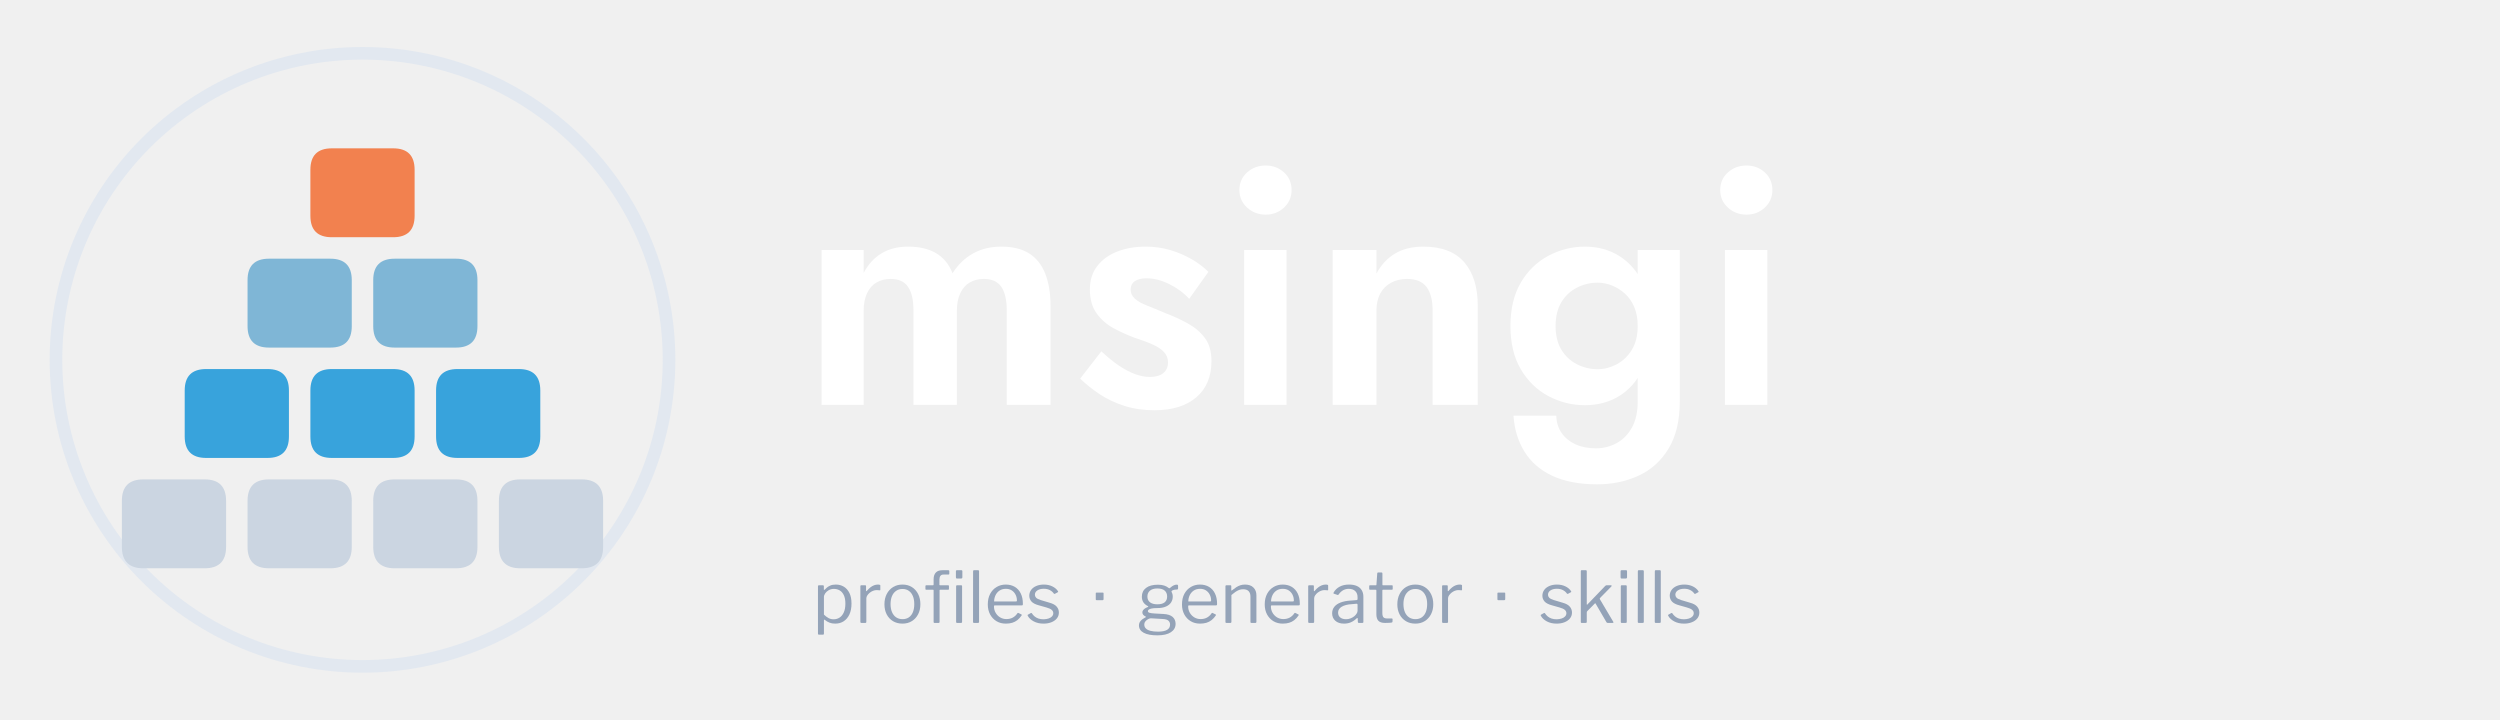
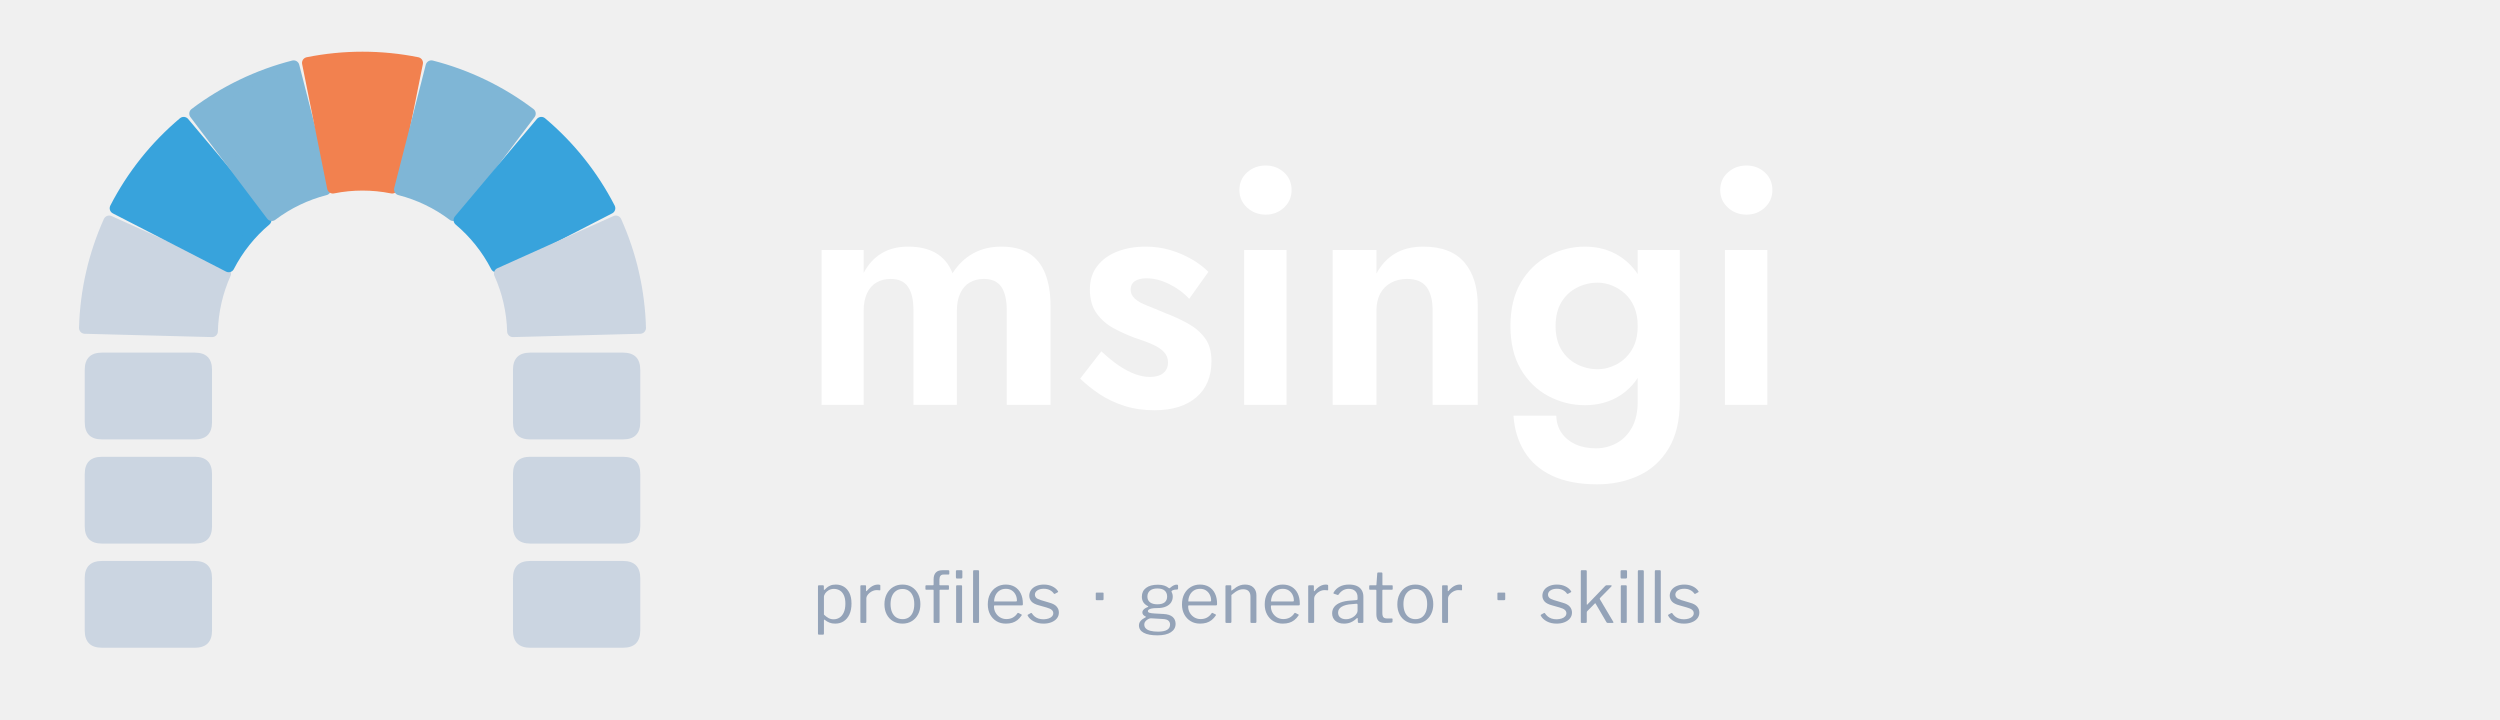
<svg xmlns="http://www.w3.org/2000/svg" xmlns:xlink="http://www.w3.org/1999/xlink" width="475.2pt" height="136.8pt" viewBox="0 0 475.2 136.8" version="1.1">
  <defs>
    <style type="text/css">*{stroke-linejoin: round; stroke-linecap: butt}</style>
  </defs>
  <g id="figure_1">
    <g id="patch_1">
      <path d="M 0 136.8 L 475.2 136.8 L 475.2 0 L 0 0 L 0 136.8 z " style="fill: none" />
    </g>
    <g id="axes_1">
      <g id="patch_2">
-         <path d="M 68.904 126.667 C 84.357 126.667 99.178 120.527 110.105 109.601 C 121.031 98.674 127.171 83.853 127.171 68.4 C 127.171 52.947 121.031 38.126 110.105 27.199 C 99.178 16.273 84.357 10.133 68.904 10.133 C 53.451 10.133 38.63 16.273 27.703 27.199 C 16.777 38.126 10.637 52.947 10.637 68.4 C 10.637 83.853 16.777 98.674 27.703 109.601 C 38.63 120.527 53.451 126.667 68.904 126.667 L 68.904 126.667 z " clip-path="url(#pb262db36e1)" style="fill: none; stroke: #e2e8f0; stroke-width: 2.4; stroke-linejoin: miter" />
+         <path d="M 20.749 42.069 C 19.317 45.253 18.205 48.572 17.428 51.976 C 16.651 55.38 16.213 58.853 16.122 62.343 L 40.314 62.976 C 40.363 61.086 40.6 59.205 41.021 57.361 C 41.442 55.517 42.045 53.72 42.82 51.995 z " clip-path="url(#p1ad1c3fee5)" style="fill: #cbd5e1; stroke: #cbd5e1; stroke-width: 2.2" />
      </g>
      <g id="patch_3">
-         <path d="M 27.243 108.021 L 38.897 108.021 Q 42.975 108.021 42.975 103.943 L 42.975 95.203 Q 42.975 91.124 38.897 91.124 L 27.243 91.124 Q 23.165 91.124 23.165 95.203 L 23.165 103.943 Q 23.165 108.021 27.243 108.021 z " clip-path="url(#pb262db36e1)" style="fill: #cbd5e1" />
+         <path d="M 34.914 23.32 C 32.243 25.568 29.8 28.075 27.623 30.805 C 25.446 33.535 23.546 36.474 21.949 39.579 L 43.47 50.646 C 44.335 48.964 45.364 47.372 46.544 45.893 C 47.723 44.415 49.046 43.057 50.493 41.839 z " clip-path="url(#p1ad1c3fee5)" style="fill: #38a3dc; stroke: #38a3dc; stroke-width: 2.2" />
      </g>
      <g id="patch_4">
-         <path d="M 51.133 108.021 L 62.786 108.021 Q 66.865 108.021 66.865 103.943 L 66.865 95.203 Q 66.865 91.124 62.786 91.124 L 51.133 91.124 Q 47.054 91.124 47.054 95.203 L 47.054 103.943 Q 47.054 108.021 51.133 108.021 z " clip-path="url(#pb262db36e1)" style="fill: #cbd5e1" />
+         <path d="M 55.811 12.574 C 52.429 13.44 49.141 14.639 45.995 16.154 C 42.849 17.669 39.861 19.492 37.076 21.597 L 51.664 40.906 C 53.173 39.765 54.791 38.778 56.495 37.957 C 58.199 37.137 59.98 36.487 61.812 36.018 z " clip-path="url(#p1ad1c3fee5)" style="fill: #7fb6d6; stroke: #7fb6d6; stroke-width: 2.2" />
      </g>
      <g id="patch_5">
-         <path d="M 75.022 108.021 L 86.675 108.021 Q 90.754 108.021 90.754 103.943 L 90.754 95.203 Q 90.754 91.124 86.675 91.124 L 75.022 91.124 Q 70.943 91.124 70.943 95.203 L 70.943 103.943 Q 70.943 108.021 75.022 108.021 z " clip-path="url(#pb262db36e1)" style="fill: #cbd5e1" />
+         <path d="M 79.302 11.959 C 75.878 11.271 72.396 10.925 68.904 10.925 C 65.412 10.925 61.93 11.271 58.506 11.959 L 63.272 35.685 C 65.126 35.313 67.013 35.125 68.904 35.125 C 70.795 35.125 72.682 35.313 74.536 35.685 z " clip-path="url(#p1ad1c3fee5)" style="fill: #f2814f; stroke: #f2814f; stroke-width: 2.2" />
      </g>
      <g id="patch_6">
-         <path d="M 98.911 108.021 L 110.565 108.021 Q 114.643 108.021 114.643 103.943 L 114.643 95.203 Q 114.643 91.124 110.565 91.124 L 98.911 91.124 Q 94.833 91.124 94.833 95.203 L 94.833 103.943 Q 94.833 108.021 98.911 108.021 z " clip-path="url(#pb262db36e1)" style="fill: #cbd5e1" />
+         <path d="M 100.732 21.597 C 97.947 19.492 94.959 17.669 91.813 16.154 C 88.667 14.639 85.379 13.44 81.997 12.574 L 75.996 36.018 C 77.828 36.487 79.609 37.137 81.313 37.957 C 83.017 38.778 84.635 39.765 86.144 40.906 z " clip-path="url(#p1ad1c3fee5)" style="fill: #7fb6d6; stroke: #7fb6d6; stroke-width: 2.2" />
      </g>
      <g id="patch_7">
-         <path d="M 39.188 87.045 L 50.841 87.045 Q 54.92 87.045 54.92 82.967 L 54.92 74.227 Q 54.92 70.148 50.841 70.148 L 39.188 70.148 Q 35.109 70.148 35.109 74.227 L 35.109 82.967 Q 35.109 87.045 39.188 87.045 z " clip-path="url(#pb262db36e1)" style="fill: #38a3dc" />
+         <path d="M 115.859 39.579 C 114.262 36.474 112.362 33.535 110.185 30.805 C 108.008 28.075 105.565 25.568 102.894 23.32 L 87.315 41.839 C 88.762 43.057 90.085 44.415 91.264 45.893 C 92.444 47.372 93.473 48.964 94.338 50.646 z " clip-path="url(#p1ad1c3fee5)" style="fill: #38a3dc; stroke: #38a3dc; stroke-width: 2.2" />
      </g>
      <g id="patch_8">
-         <path d="M 63.077 87.045 L 74.731 87.045 Q 78.809 87.045 78.809 82.967 L 78.809 74.227 Q 78.809 70.148 74.731 70.148 L 63.077 70.148 Q 58.999 70.148 58.999 74.227 L 58.999 82.967 Q 58.999 87.045 63.077 87.045 z " clip-path="url(#pb262db36e1)" style="fill: #38a3dc" />
+         <path d="M 121.686 62.343 C 121.595 58.853 121.157 55.38 120.38 51.976 C 119.603 48.572 118.491 45.253 117.059 42.069 L 94.988 51.995 C 95.763 53.72 96.366 55.517 96.787 57.361 C 97.208 59.205 97.445 61.086 97.494 62.976 z " clip-path="url(#p1ad1c3fee5)" style="fill: #cbd5e1; stroke: #cbd5e1; stroke-width: 2.2" />
      </g>
      <g id="patch_9">
-         <path d="M 86.967 87.045 L 98.62 87.045 Q 102.699 87.045 102.699 82.967 L 102.699 74.227 Q 102.699 70.148 98.62 70.148 L 86.967 70.148 Q 82.888 70.148 82.888 74.227 L 82.888 82.967 Q 82.888 87.045 86.967 87.045 z " clip-path="url(#pb262db36e1)" style="fill: #38a3dc" />
+         <path d="M 19.404 83.525 L 37.004 83.525 Q 40.304 83.525 40.304 80.225 L 40.304 70.325 Q 40.304 67.025 37.004 67.025 L 19.404 67.025 Q 16.104 67.025 16.104 70.325 L 16.104 80.225 Q 16.104 83.525 19.404 83.525 z " clip-path="url(#p1ad1c3fee5)" style="fill: #cbd5e1" />
      </g>
      <g id="patch_10">
-         <path d="M 51.133 66.069 L 62.786 66.069 Q 66.865 66.069 66.865 61.991 L 66.865 53.251 Q 66.865 49.172 62.786 49.172 L 51.133 49.172 Q 47.054 49.172 47.054 53.251 L 47.054 61.991 Q 47.054 66.069 51.133 66.069 z " clip-path="url(#pb262db36e1)" style="fill: #7fb6d6" />
+         <path d="M 19.404 103.325 L 37.004 103.325 Q 40.304 103.325 40.304 100.025 L 40.304 90.125 Q 40.304 86.825 37.004 86.825 L 19.404 86.825 Q 16.104 86.825 16.104 90.125 L 16.104 100.025 Q 16.104 103.325 19.404 103.325 z " clip-path="url(#p1ad1c3fee5)" style="fill: #cbd5e1" />
      </g>
      <g id="patch_11">
-         <path d="M 75.022 66.069 L 86.675 66.069 Q 90.754 66.069 90.754 61.991 L 90.754 53.251 Q 90.754 49.172 86.675 49.172 L 75.022 49.172 Q 70.943 49.172 70.943 53.251 L 70.943 61.991 Q 70.943 66.069 75.022 66.069 z " clip-path="url(#pb262db36e1)" style="fill: #7fb6d6" />
+         <path d="M 19.404 123.125 L 37.004 123.125 Q 40.304 123.125 40.304 119.825 L 40.304 109.925 Q 40.304 106.625 37.004 106.625 L 19.404 106.625 Q 16.104 106.625 16.104 109.925 L 16.104 119.825 Q 16.104 123.125 19.404 123.125 z " clip-path="url(#p1ad1c3fee5)" style="fill: #cbd5e1" />
      </g>
      <g id="patch_12">
-         <path d="M 63.077 45.093 L 74.731 45.093 Q 78.809 45.093 78.809 41.015 L 78.809 32.275 Q 78.809 28.196 74.731 28.196 L 63.077 28.196 Q 58.999 28.196 58.999 32.275 L 58.999 41.015 Q 58.999 45.093 63.077 45.093 z " clip-path="url(#pb262db36e1)" style="fill: #f2814f" />
+         <path d="M 100.804 83.525 L 118.404 83.525 Q 121.704 83.525 121.704 80.225 L 121.704 70.325 Q 121.704 67.025 118.404 67.025 L 100.804 67.025 Q 97.504 67.025 97.504 70.325 L 97.504 80.225 Q 97.504 83.525 100.804 83.525 z " clip-path="url(#p1ad1c3fee5)" style="fill: #cbd5e1" />
+       </g>
+       <g id="patch_13">
+         <path d="M 100.804 103.325 L 118.404 103.325 Q 121.704 103.325 121.704 100.025 L 121.704 90.125 Q 121.704 86.825 118.404 86.825 L 100.804 86.825 Q 97.504 86.825 97.504 90.125 L 97.504 100.025 Q 97.504 103.325 100.804 103.325 z " clip-path="url(#p1ad1c3fee5)" style="fill: #cbd5e1" />
+       </g>
+       <g id="patch_14">
+         <path d="M 100.804 123.125 L 118.404 123.125 Q 121.704 123.125 121.704 119.825 L 121.704 109.925 Q 121.704 106.625 118.404 106.625 L 100.804 106.625 Q 97.504 106.625 97.504 109.925 L 97.504 119.825 Q 97.504 123.125 100.804 123.125 z " clip-path="url(#p1ad1c3fee5)" style="fill: #cbd5e1" />
      </g>
    </g>
    <g id="text_1">
      <g style="fill: #ffffff" transform="translate(152.064 76.96) scale(0.64 -0.64)">
        <defs>
          <path id="Jost-SemiBold-e2" d="M 4762 1882 Q 4762 2240 4662 2493 Q 4563 2746 4358 2877 Q 4154 3008 3827 3008 Q 3526 3008 3292 2880 Q 3059 2752 2899 2502 Q 2803 2752 2592 2880 Q 2381 3008 2054 3008 Q 1760 3008 1549 2880 Q 1338 2752 1210 2509 L 1210 2944 L 410 2944 L 410 0 L 1210 0 L 1210 1792 Q 1210 1984 1274 2121 Q 1338 2259 1453 2326 Q 1568 2394 1722 2394 Q 1952 2394 2054 2243 Q 2157 2093 2157 1792 L 2157 0 L 2982 0 L 2982 1792 Q 2982 1984 3046 2121 Q 3110 2259 3225 2326 Q 3341 2394 3494 2394 Q 3725 2394 3827 2243 Q 3930 2093 3930 1792 L 3930 0 L 4762 0 L 4762 1882 z " transform="scale(0.015625)" />
          <path id="Jost-SemiBold-f8" d="M 557 1018 L 154 499 Q 320 339 528 201 Q 736 64 995 -19 Q 1254 -102 1568 -102 Q 2074 -102 2362 144 Q 2650 390 2650 832 Q 2650 1101 2528 1267 Q 2406 1434 2204 1546 Q 2003 1658 1766 1747 Q 1574 1830 1424 1888 Q 1274 1946 1194 2019 Q 1114 2093 1114 2189 Q 1114 2298 1194 2352 Q 1274 2406 1414 2406 Q 1626 2406 1846 2297 Q 2067 2189 2227 2016 L 2592 2528 Q 2451 2669 2265 2774 Q 2080 2880 1862 2944 Q 1645 3008 1395 3008 Q 1101 3008 861 2915 Q 621 2822 480 2640 Q 339 2458 339 2195 Q 339 1920 464 1744 Q 589 1568 781 1462 Q 973 1357 1178 1280 Q 1395 1210 1536 1146 Q 1677 1082 1750 1002 Q 1824 922 1824 806 Q 1824 678 1734 604 Q 1645 531 1478 531 Q 1350 531 1206 582 Q 1062 634 902 739 Q 742 845 557 1018 z " transform="scale(0.015625)" />
          <path id="Jost-SemiBold-d1" d="M 371 4083 Q 371 3885 518 3750 Q 666 3616 870 3616 Q 1075 3616 1219 3750 Q 1363 3885 1363 4083 Q 1363 4288 1219 4419 Q 1075 4550 870 4550 Q 666 4550 518 4419 Q 371 4288 371 4083 z M 461 2944 L 461 0 L 1267 0 L 1267 2944 L 461 2944 z " transform="scale(0.015625)" />
          <path id="Jost-SemiBold-e3" d="M 2310 1792 L 2310 0 L 3168 0 L 3168 1882 Q 3168 2413 2912 2710 Q 2656 3008 2131 3008 Q 1818 3008 1597 2877 Q 1376 2746 1242 2496 L 1242 2944 L 410 2944 L 410 0 L 1242 0 L 1242 1792 Q 1242 1978 1312 2112 Q 1382 2246 1516 2320 Q 1651 2394 1824 2394 Q 2080 2394 2195 2240 Q 2310 2086 2310 1792 z " transform="scale(0.015625)" />
          <path id="Jost-SemiBold-ca" d="M 269 -205 Q 294 -589 476 -886 Q 659 -1184 1004 -1347 Q 1350 -1510 1862 -1510 Q 2285 -1510 2643 -1347 Q 3002 -1184 3216 -832 Q 3430 -480 3430 64 L 3430 2944 L 2630 2944 L 2630 64 Q 2630 -237 2518 -435 Q 2406 -634 2224 -730 Q 2042 -826 1837 -826 Q 1613 -826 1446 -749 Q 1280 -672 1184 -534 Q 1088 -397 1082 -205 L 269 -205 z M 211 1498 Q 211 1011 409 675 Q 608 339 934 166 Q 1261 -6 1626 -6 Q 1997 -6 2281 170 Q 2566 346 2729 685 Q 2893 1024 2893 1498 Q 2893 1978 2729 2314 Q 2566 2650 2281 2829 Q 1997 3008 1626 3008 Q 1261 3008 934 2835 Q 608 2662 409 2326 Q 211 1990 211 1498 z M 1069 1498 Q 1069 1766 1177 1948 Q 1286 2131 1472 2227 Q 1658 2323 1869 2323 Q 2010 2323 2144 2268 Q 2278 2214 2390 2112 Q 2502 2010 2566 1856 Q 2630 1702 2630 1498 Q 2630 1229 2518 1046 Q 2406 864 2230 771 Q 2054 678 1869 678 Q 1658 678 1472 774 Q 1286 870 1177 1052 Q 1069 1235 1069 1498 z " transform="scale(0.015625)" />
        </defs>
        <use xlink:href="#Jost-SemiBold-e2" />
        <use xlink:href="#Jost-SemiBold-f8" transform="translate(80.79688 0)" />
        <use xlink:href="#Jost-SemiBold-d1" transform="translate(124.7031 0)" />
        <use xlink:href="#Jost-SemiBold-e3" transform="translate(151.7969 0)" />
        <use xlink:href="#Jost-SemiBold-ca" transform="translate(207.7031 0)" />
        <use xlink:href="#Jost-SemiBold-d1" transform="translate(267.5 0)" />
      </g>
    </g>
    <g id="text_2">
      <g style="fill: #94a3b8" transform="translate(154.44 118.404) scale(0.135 -0.135)">
        <defs>
          <path id="LibreFranklin-Regular-18e" d="M 934 3392 Q 1024 3392 1024 3296 L 1024 3027 Q 1024 2976 1046 2973 Q 1069 2970 1107 3002 Q 1178 3078 1299 3184 Q 1421 3290 1616 3373 Q 1811 3456 2112 3456 Q 2502 3456 2819 3267 Q 3136 3078 3325 2700 Q 3514 2323 3514 1747 Q 3514 1171 3328 768 Q 3142 365 2812 150 Q 2483 -64 2042 -64 Q 1747 -64 1520 29 Q 1293 122 1133 256 Q 1075 307 1052 297 Q 1030 288 1030 218 L 1030 -973 Q 1030 -1056 960 -1056 L 563 -1056 Q 493 -1056 493 -973 L 493 3290 Q 493 3347 515 3369 Q 538 3392 595 3392 L 934 3392 L 934 3392 z M 1030 749 Q 1229 557 1437 441 Q 1645 326 1901 326 Q 2208 326 2448 486 Q 2688 646 2825 960 Q 2963 1274 2963 1741 Q 2963 2208 2822 2502 Q 2682 2797 2448 2931 Q 2214 3066 1933 3066 Q 1670 3066 1465 2950 Q 1261 2835 1145 2665 Q 1030 2496 1030 2330 L 1030 749 L 1030 749 z " transform="scale(0.015625)" />
          <path id="LibreFranklin-Regular-191" d="M 582 0 Q 538 0 515 22 Q 493 45 493 83 L 493 3309 Q 493 3392 563 3392 L 934 3392 Q 1005 3392 1005 3322 L 1005 2906 Q 1005 2867 1024 2860 Q 1043 2854 1075 2886 Q 1242 3085 1405 3209 Q 1568 3334 1734 3395 Q 1901 3456 2067 3456 Q 2291 3456 2291 3373 L 2291 2989 Q 2291 2925 2234 2938 Q 2176 2944 2102 2950 Q 2029 2957 1946 2957 Q 1805 2957 1645 2896 Q 1485 2835 1347 2726 Q 1210 2618 1120 2483 Q 1030 2349 1030 2214 L 1030 96 Q 1030 0 934 0 L 582 0 L 582 0 z " transform="scale(0.015625)" />
          <path id="LibreFranklin-Regular-16b" d="M 1914 -64 Q 1434 -64 1066 157 Q 698 378 496 771 Q 294 1165 294 1677 Q 294 2208 502 2608 Q 710 3008 1075 3232 Q 1440 3456 1920 3456 Q 2406 3456 2768 3229 Q 3130 3002 3331 2602 Q 3533 2202 3533 1683 Q 3533 1171 3328 777 Q 3123 384 2761 160 Q 2400 -64 1914 -64 L 1914 -64 z M 1926 339 Q 2259 339 2496 502 Q 2733 666 2857 970 Q 2982 1274 2982 1696 Q 2982 2118 2854 2422 Q 2726 2726 2489 2892 Q 2253 3059 1920 3059 Q 1594 3059 1350 2892 Q 1107 2726 976 2422 Q 845 2118 845 1696 Q 845 1280 976 973 Q 1107 666 1350 502 Q 1594 339 1926 339 L 1926 339 z " transform="scale(0.015625)" />
          <path id="LibreFranklin-Regular-1dd" d="M 2208 3392 Q 2240 3392 2256 3373 Q 2272 3354 2272 3328 L 2272 3053 Q 2272 2989 2208 2989 L 1478 2989 Q 1427 2989 1427 2938 L 1427 90 Q 1427 0 1350 0 L 960 0 Q 890 0 890 83 L 890 2944 Q 890 2989 845 2989 L 218 2989 Q 154 2989 154 3053 L 154 3328 Q 154 3354 170 3373 Q 186 3392 224 3392 L 832 3392 Q 890 3392 890 3456 L 890 3923 Q 890 4326 1088 4537 Q 1286 4749 1690 4749 L 2221 4749 Q 2304 4749 2304 4672 L 2304 4422 Q 2304 4390 2288 4374 Q 2272 4358 2234 4358 L 1786 4358 Q 1587 4358 1500 4233 Q 1414 4109 1414 3898 L 1414 3450 Q 1414 3392 1472 3392 L 2208 3392 L 2208 3392 z M 3456 109 Q 3456 45 3434 22 Q 3412 0 3341 0 L 3015 0 Q 2957 0 2938 19 Q 2919 38 2919 90 L 2919 3302 Q 2919 3392 2996 3392 L 3386 3392 Q 3456 3392 3456 3309 L 3456 109 z M 3482 4122 Q 3482 4000 3367 4000 L 2996 4000 Q 2938 4000 2919 4029 Q 2900 4058 2900 4109 L 2900 4646 Q 2900 4749 2989 4749 L 3392 4749 Q 3482 4749 3482 4653 L 3482 4122 z " transform="scale(0.015625)" />
          <path id="LibreFranklin-Regular-155" d="M 1037 109 Q 1037 45 1011 22 Q 986 0 922 0 L 589 0 Q 493 0 493 90 L 499 4659 Q 499 4749 576 4749 L 960 4749 Q 1037 4749 1037 4666 L 1037 109 z " transform="scale(0.015625)" />
          <path id="LibreFranklin-Regular-118" d="M 851 1485 Q 851 1171 1001 912 Q 1152 653 1405 499 Q 1658 346 1971 346 Q 2291 346 2540 477 Q 2790 608 2970 877 Q 2995 902 3011 905 Q 3027 909 3059 896 L 3328 762 Q 3386 730 3341 672 Q 3168 416 2960 253 Q 2752 90 2496 13 Q 2240 -64 1920 -64 Q 1446 -64 1081 153 Q 717 371 505 761 Q 294 1152 294 1664 Q 294 2221 508 2621 Q 723 3021 1091 3238 Q 1459 3456 1914 3456 Q 2381 3456 2726 3251 Q 3072 3046 3264 2656 Q 3456 2266 3456 1715 Q 3456 1670 3446 1625 Q 3437 1581 3360 1581 L 909 1581 Q 883 1581 867 1552 Q 851 1523 851 1485 L 851 1485 z M 2810 1933 Q 2880 1933 2899 1949 Q 2918 1965 2918 2022 Q 2918 2298 2800 2538 Q 2682 2778 2461 2925 Q 2240 3072 1926 3072 Q 1581 3072 1344 2909 Q 1107 2746 985 2483 Q 864 2221 864 1933 L 2810 1933 z " transform="scale(0.015625)" />
          <path id="LibreFranklin-Regular-199" d="M 2528 2643 Q 2400 2835 2169 2956 Q 1939 3078 1619 3078 Q 1274 3078 1046 2931 Q 819 2784 819 2534 Q 819 2400 921 2281 Q 1024 2163 1338 2061 L 2150 1818 Q 2592 1696 2787 1465 Q 2982 1235 2982 934 Q 2982 634 2803 410 Q 2624 186 2310 61 Q 1997 -64 1600 -64 Q 1094 -64 716 137 Q 339 339 179 640 Q 160 672 160 697 Q 160 723 192 742 L 442 883 Q 474 902 499 899 Q 525 896 538 877 Q 646 710 790 588 Q 934 467 1136 396 Q 1338 326 1606 326 Q 1850 333 2048 397 Q 2246 461 2361 585 Q 2477 710 2477 877 Q 2477 1050 2336 1174 Q 2195 1299 1850 1395 L 1190 1581 Q 710 1709 515 1926 Q 320 2144 314 2438 Q 314 2746 480 2973 Q 646 3200 944 3328 Q 1242 3456 1626 3456 Q 2054 3456 2390 3293 Q 2726 3130 2899 2861 Q 2918 2835 2918 2812 Q 2918 2790 2893 2771 L 2624 2624 Q 2598 2611 2576 2614 Q 2554 2618 2528 2643 L 2528 2643 z " transform="scale(0.015625)" />
          <path id="LibreFranklin-Regular-30d" transform="scale(0.015625)" />
          <path id="LibreFranklin-Regular-31f" d="M 992 2144 Q 992 2048 883 2048 L 378 2048 Q 288 2048 288 2138 L 288 2656 Q 288 2733 346 2733 L 934 2733 Q 992 2733 992 2662 L 992 2144 z " transform="scale(0.015625)" />
          <path id="LibreFranklin-Regular-131" d="M 3558 3450 Q 3622 3450 3651 3424 Q 3680 3398 3680 3347 L 3680 3123 Q 3680 3066 3651 3034 Q 3622 3002 3552 3008 Q 3450 3008 3373 2995 Q 3296 2982 3219 2950 Q 3066 2893 3091 2803 Q 3123 2733 3161 2633 Q 3200 2534 3200 2368 Q 3200 2086 3053 1852 Q 2906 1619 2595 1478 Q 2285 1338 1811 1338 Q 1485 1338 1299 1299 Q 1114 1261 1037 1197 Q 960 1133 960 1062 Q 960 960 1097 915 Q 1235 870 1542 851 L 2368 806 Q 2931 774 3193 537 Q 3456 301 3456 -83 Q 3456 -563 3030 -841 Q 2605 -1120 1818 -1120 Q 1005 -1120 579 -886 Q 154 -653 154 -218 Q 154 6 310 185 Q 467 365 755 506 Q 826 538 755 576 Q 614 640 537 733 Q 461 826 461 954 Q 461 1043 518 1132 Q 576 1222 688 1299 Q 800 1376 960 1434 Q 998 1446 998 1465 Q 998 1485 966 1510 Q 685 1651 550 1862 Q 416 2074 416 2368 Q 416 2867 793 3155 Q 1171 3443 1862 3443 Q 2195 3443 2428 3366 Q 2662 3290 2822 3155 Q 2861 3123 2893 3123 Q 2925 3123 2957 3155 Q 3034 3226 3130 3293 Q 3226 3360 3338 3405 Q 3450 3450 3558 3450 L 3558 3450 z M 1811 1677 Q 2259 1677 2476 1859 Q 2694 2042 2694 2374 Q 2694 2714 2476 2909 Q 2259 3104 1811 3104 Q 1382 3104 1148 2909 Q 915 2714 915 2374 Q 915 2042 1148 1859 Q 1382 1677 1811 1677 L 1811 1677 z M 1248 416 Q 1133 422 992 348 Q 851 275 742 147 Q 634 19 634 -154 Q 634 -352 771 -496 Q 909 -640 1187 -713 Q 1466 -787 1875 -787 Q 2406 -787 2681 -630 Q 2957 -474 2957 -147 Q 2957 64 2813 198 Q 2669 333 2317 352 L 1248 416 z " transform="scale(0.015625)" />
          <path id="LibreFranklin-Regular-160" d="M 582 0 Q 493 0 493 83 L 493 3309 Q 493 3392 563 3392 L 947 3392 Q 1018 3392 1018 3322 L 1018 2950 Q 1018 2918 1030 2912 Q 1043 2906 1075 2931 Q 1286 3098 1468 3216 Q 1651 3334 1843 3395 Q 2035 3456 2253 3456 Q 2752 3456 3017 3187 Q 3283 2918 3283 2490 L 3283 102 Q 3283 0 3187 0 L 2829 0 Q 2784 0 2765 22 Q 2746 45 2746 83 L 2746 2368 Q 2746 2682 2586 2858 Q 2426 3034 2080 3034 Q 1894 3034 1731 2973 Q 1568 2912 1401 2800 Q 1235 2688 1030 2515 L 1030 96 Q 1030 0 934 0 L 582 0 L 582 0 z " transform="scale(0.015625)" />
          <path id="LibreFranklin-Regular-ed" d="M 2445 410 Q 2208 179 1929 57 Q 1651 -64 1312 -64 Q 813 -64 525 192 Q 237 448 237 864 Q 237 1203 432 1449 Q 627 1696 1001 1840 Q 1376 1984 1926 2016 L 2426 2054 Q 2470 2061 2499 2080 Q 2528 2099 2528 2150 L 2528 2323 Q 2528 2669 2317 2870 Q 2106 3072 1734 3072 Q 1459 3072 1228 2944 Q 998 2816 819 2560 Q 800 2528 781 2518 Q 762 2509 723 2522 L 384 2637 Q 358 2650 352 2669 Q 346 2688 371 2739 Q 557 3072 909 3264 Q 1261 3456 1760 3456 Q 2189 3456 2473 3325 Q 2758 3194 2905 2947 Q 3053 2701 3053 2362 L 3053 96 Q 3053 38 3030 19 Q 3008 0 2963 0 L 2637 0 Q 2598 0 2576 29 Q 2554 58 2554 102 L 2541 397 Q 2528 486 2445 410 L 2445 410 z M 2528 1626 Q 2528 1734 2438 1728 L 2016 1690 Q 1722 1677 1491 1616 Q 1261 1555 1101 1459 Q 941 1363 857 1232 Q 774 1101 774 928 Q 774 646 969 489 Q 1165 333 1498 333 Q 1702 333 1891 406 Q 2080 480 2227 595 Q 2368 717 2448 845 Q 2528 973 2528 1094 L 2528 1626 L 2528 1626 z " transform="scale(0.015625)" />
          <path id="LibreFranklin-Regular-1a5" d="M 1389 2989 Q 1338 2989 1338 2938 L 1338 909 Q 1338 608 1440 505 Q 1542 403 1747 403 L 2189 403 Q 2221 403 2240 387 Q 2259 371 2259 333 L 2253 115 Q 2253 51 2176 32 Q 2112 19 1993 12 Q 1875 6 1763 3 Q 1651 0 1574 0 Q 1171 0 985 189 Q 800 378 800 787 L 800 2925 Q 800 2989 736 2989 L 224 2989 Q 154 2989 154 3059 L 154 3328 Q 154 3392 218 3392 L 762 3392 Q 806 3392 806 3443 L 877 4461 Q 883 4544 947 4544 L 1267 4544 Q 1344 4544 1344 4454 L 1344 3443 Q 1344 3392 1395 3392 L 2202 3392 Q 2272 3392 2272 3334 L 2272 3059 Q 2272 2989 2202 2989 L 1389 2989 z " transform="scale(0.015625)" />
          <path id="LibreFranklin-Regular-152" d="M 3424 102 Q 3450 64 3437 32 Q 3424 0 3366 0 L 2918 0 Q 2880 0 2851 19 Q 2822 38 2803 77 L 1837 1734 Q 1824 1760 1808 1769 Q 1792 1779 1760 1747 L 1082 1062 Q 1056 1037 1046 1008 Q 1037 979 1037 934 L 1037 109 Q 1037 45 1014 22 Q 992 0 922 0 L 595 0 Q 531 0 515 19 Q 499 38 499 90 L 499 4659 Q 499 4749 570 4749 L 960 4749 Q 1037 4749 1037 4666 L 1037 1696 Q 1037 1645 1049 1635 Q 1062 1626 1101 1670 L 2682 3315 Q 2752 3392 2816 3392 L 3206 3392 Q 3270 3392 3280 3357 Q 3290 3322 3238 3270 L 2227 2240 Q 2208 2221 2205 2195 Q 2202 2170 2221 2131 L 3424 102 L 3424 102 z " transform="scale(0.015625)" />
          <path id="LibreFranklin-Regular-13e" d="M 1030 109 Q 1030 45 1008 22 Q 986 0 915 0 L 589 0 Q 531 0 512 19 Q 493 38 493 90 L 493 3302 Q 493 3392 570 3392 L 960 3392 Q 1030 3392 1030 3309 L 1030 109 z M 1056 4122 Q 1056 4000 941 4000 L 570 4000 Q 512 4000 493 4029 Q 474 4058 474 4109 L 474 4646 Q 474 4749 563 4749 L 966 4749 Q 1056 4749 1056 4653 L 1056 4122 z " transform="scale(0.015625)" />
        </defs>
        <use xlink:href="#LibreFranklin-Regular-18e" />
        <use xlink:href="#LibreFranklin-Regular-191" transform="translate(59.70312 0)" />
        <use xlink:href="#LibreFranklin-Regular-16b" transform="translate(96.70312 0)" />
        <use xlink:href="#LibreFranklin-Regular-1dd" transform="translate(156.6094 0)" />
        <use xlink:href="#LibreFranklin-Regular-155" transform="translate(218.3125 0)" />
        <use xlink:href="#LibreFranklin-Regular-118" transform="translate(242.2188 0)" />
        <use xlink:href="#LibreFranklin-Regular-199" transform="translate(300.3125 0)" />
        <use xlink:href="#LibreFranklin-Regular-30d" transform="translate(351.5156 0)" />
        <use xlink:href="#LibreFranklin-Regular-30d" transform="translate(372.9219 0)" />
        <use xlink:href="#LibreFranklin-Regular-31f" transform="translate(394.3281 0)" />
        <use xlink:href="#LibreFranklin-Regular-30d" transform="translate(414.4219 0)" />
        <use xlink:href="#LibreFranklin-Regular-30d" transform="translate(435.8281 0)" />
        <use xlink:href="#LibreFranklin-Regular-131" transform="translate(457.2344 0)" />
        <use xlink:href="#LibreFranklin-Regular-118" transform="translate(515.6406 0)" />
        <use xlink:href="#LibreFranklin-Regular-160" transform="translate(573.7344 0)" />
        <use xlink:href="#LibreFranklin-Regular-118" transform="translate(632.1406 0)" />
        <use xlink:href="#LibreFranklin-Regular-191" transform="translate(690.2344 0)" />
        <use xlink:href="#LibreFranklin-Regular-ed" transform="translate(727.9375 0)" />
        <use xlink:href="#LibreFranklin-Regular-1a5" transform="translate(781.4375 0)" />
        <use xlink:href="#LibreFranklin-Regular-16b" transform="translate(818.8438 0)" />
        <use xlink:href="#LibreFranklin-Regular-191" transform="translate(878.75 0)" />
        <use xlink:href="#LibreFranklin-Regular-30d" transform="translate(917.0469 0)" />
        <use xlink:href="#LibreFranklin-Regular-30d" transform="translate(938.4531 0)" />
        <use xlink:href="#LibreFranklin-Regular-31f" transform="translate(959.8594 0)" />
        <use xlink:href="#LibreFranklin-Regular-30d" transform="translate(979.9531 0)" />
        <use xlink:href="#LibreFranklin-Regular-30d" transform="translate(1001.359 0)" />
        <use xlink:href="#LibreFranklin-Regular-199" transform="translate(1022.766 0)" />
        <use xlink:href="#LibreFranklin-Regular-152" transform="translate(1073.969 0)" />
        <use xlink:href="#LibreFranklin-Regular-13e" transform="translate(1130.375 0)" />
        <use xlink:href="#LibreFranklin-Regular-155" transform="translate(1154.281 0)" />
        <use xlink:href="#LibreFranklin-Regular-155" transform="translate(1178.188 0)" />
        <use xlink:href="#LibreFranklin-Regular-199" transform="translate(1202.094 0)" />
      </g>
    </g>
  </g>
  <defs>
-     <clipPath id="pb262db36e1">
-       <rect x="5.976" y="5.472" width="125.856" height="125.856" />
+     <clipPath id="p1ad1c3fee5">
+       <rect x="9.504" y="5.975" width="118.8" height="124.85" />
    </clipPath>
  </defs>
</svg>
